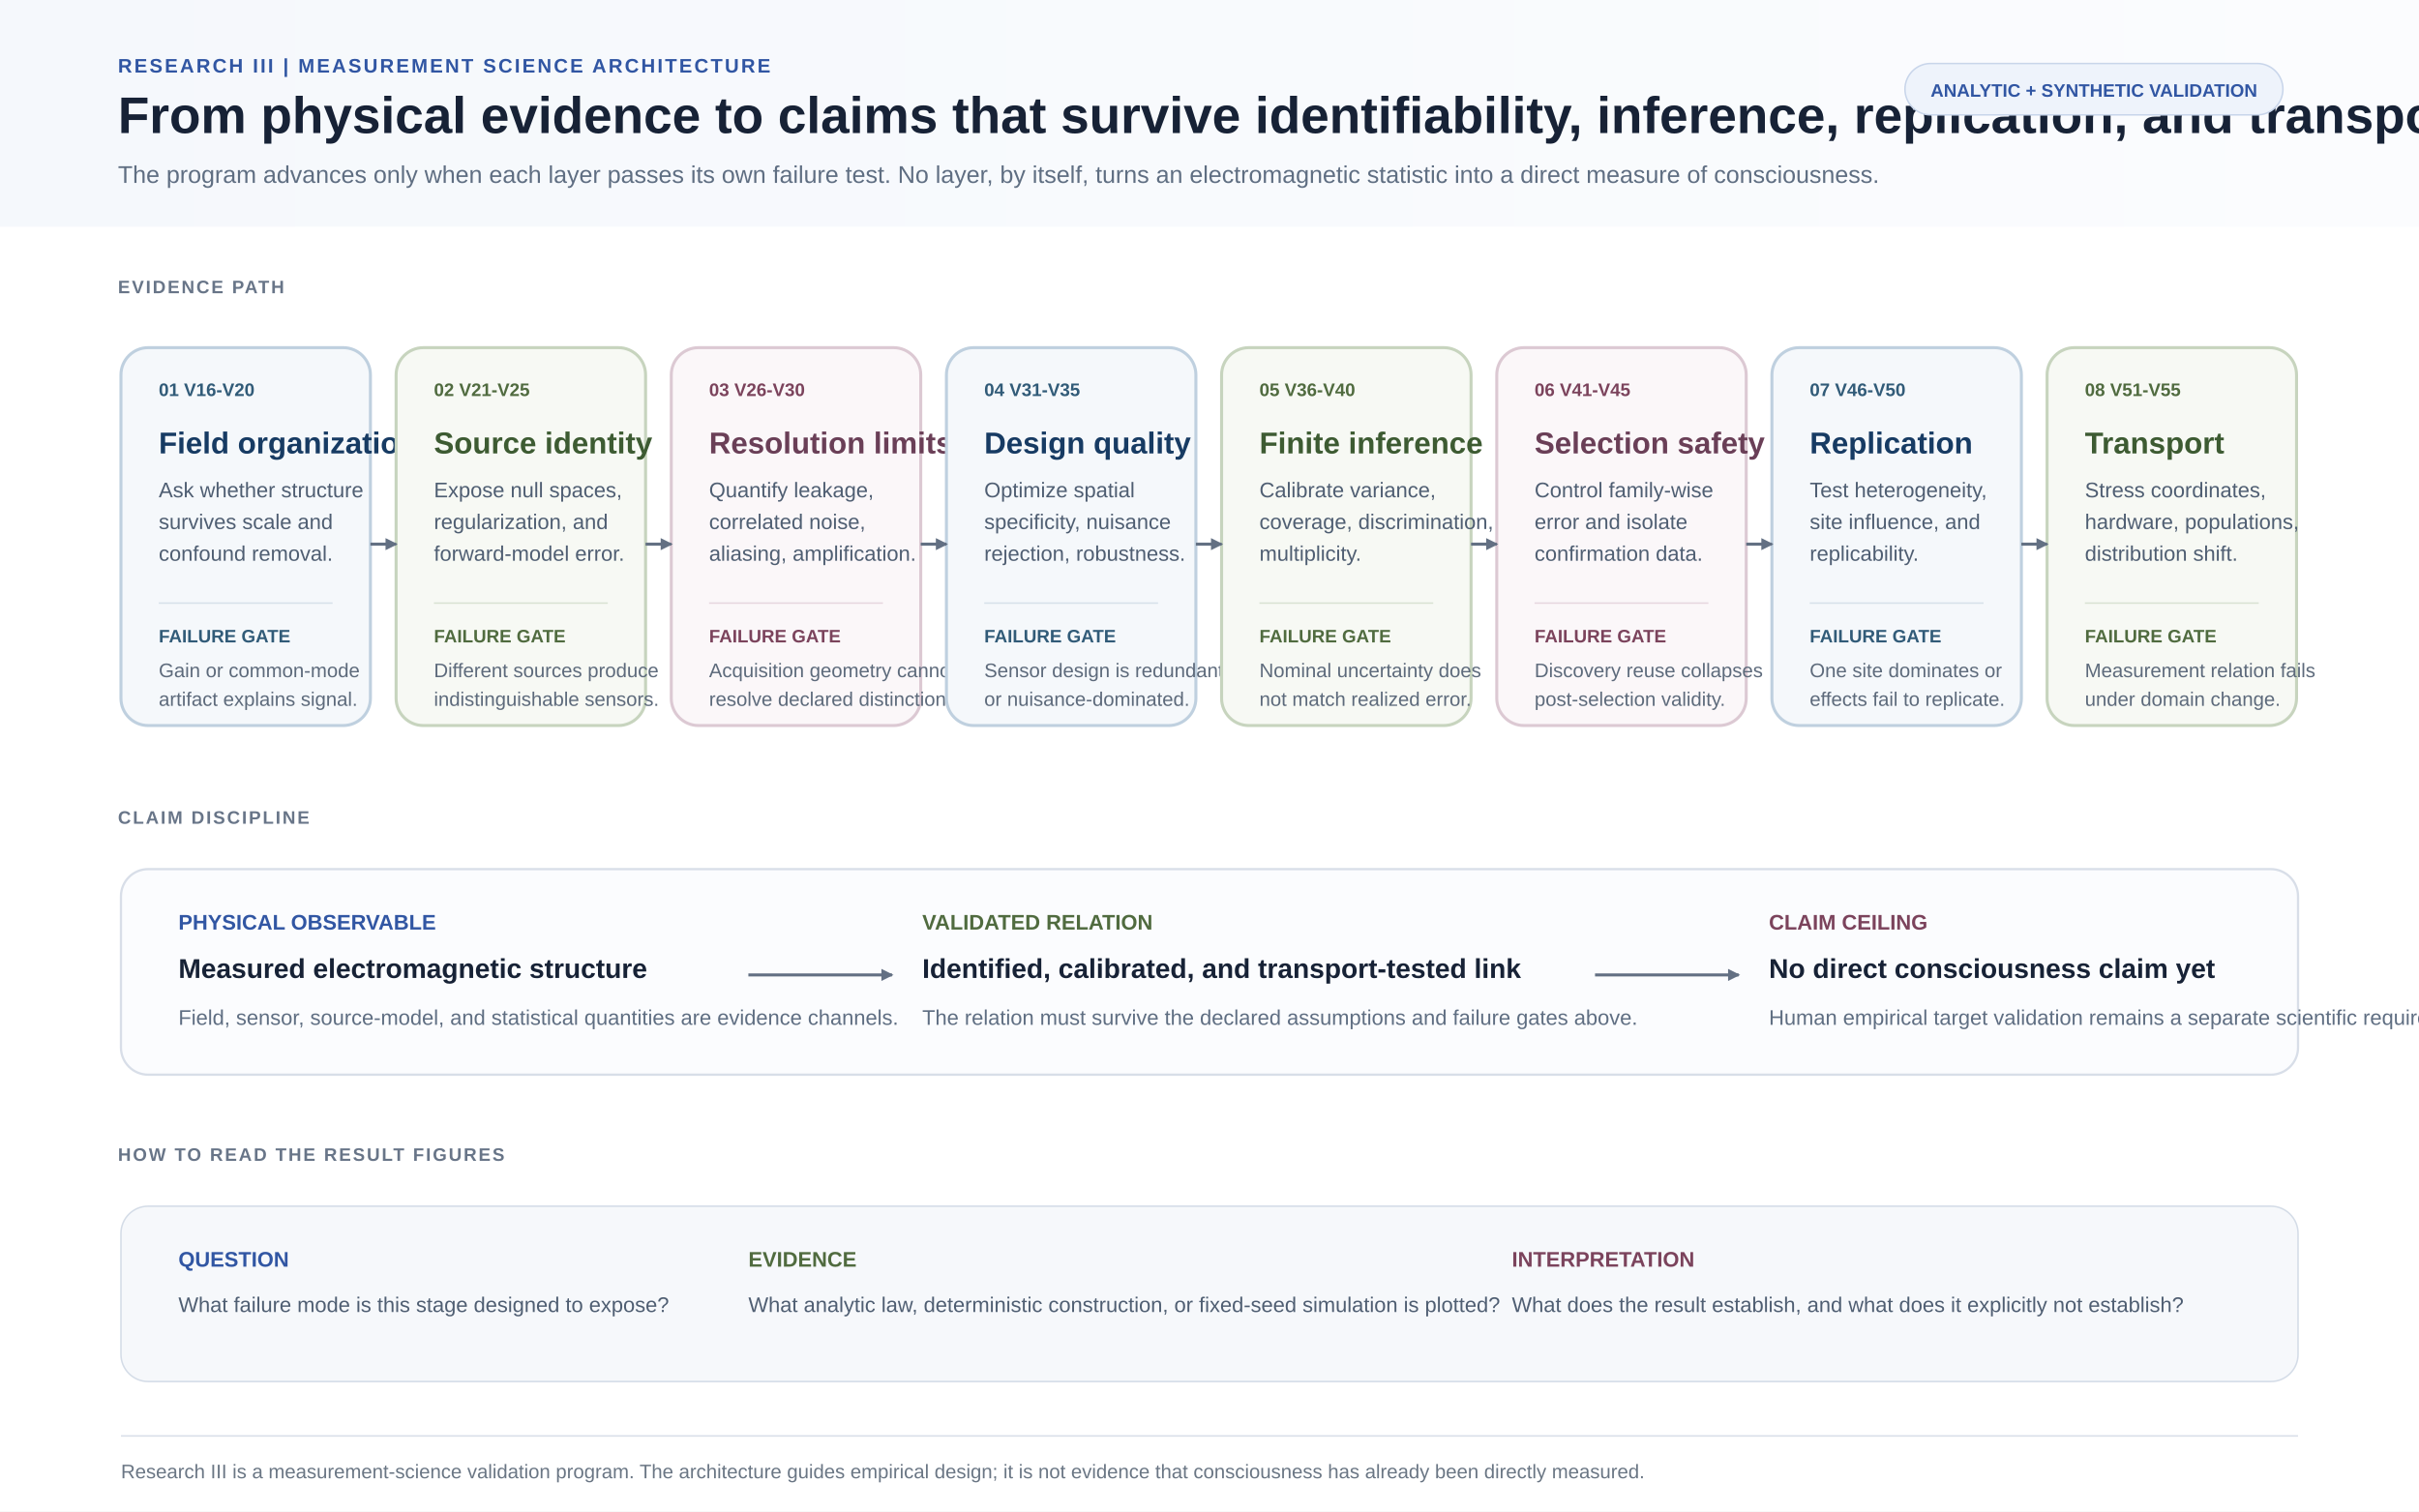
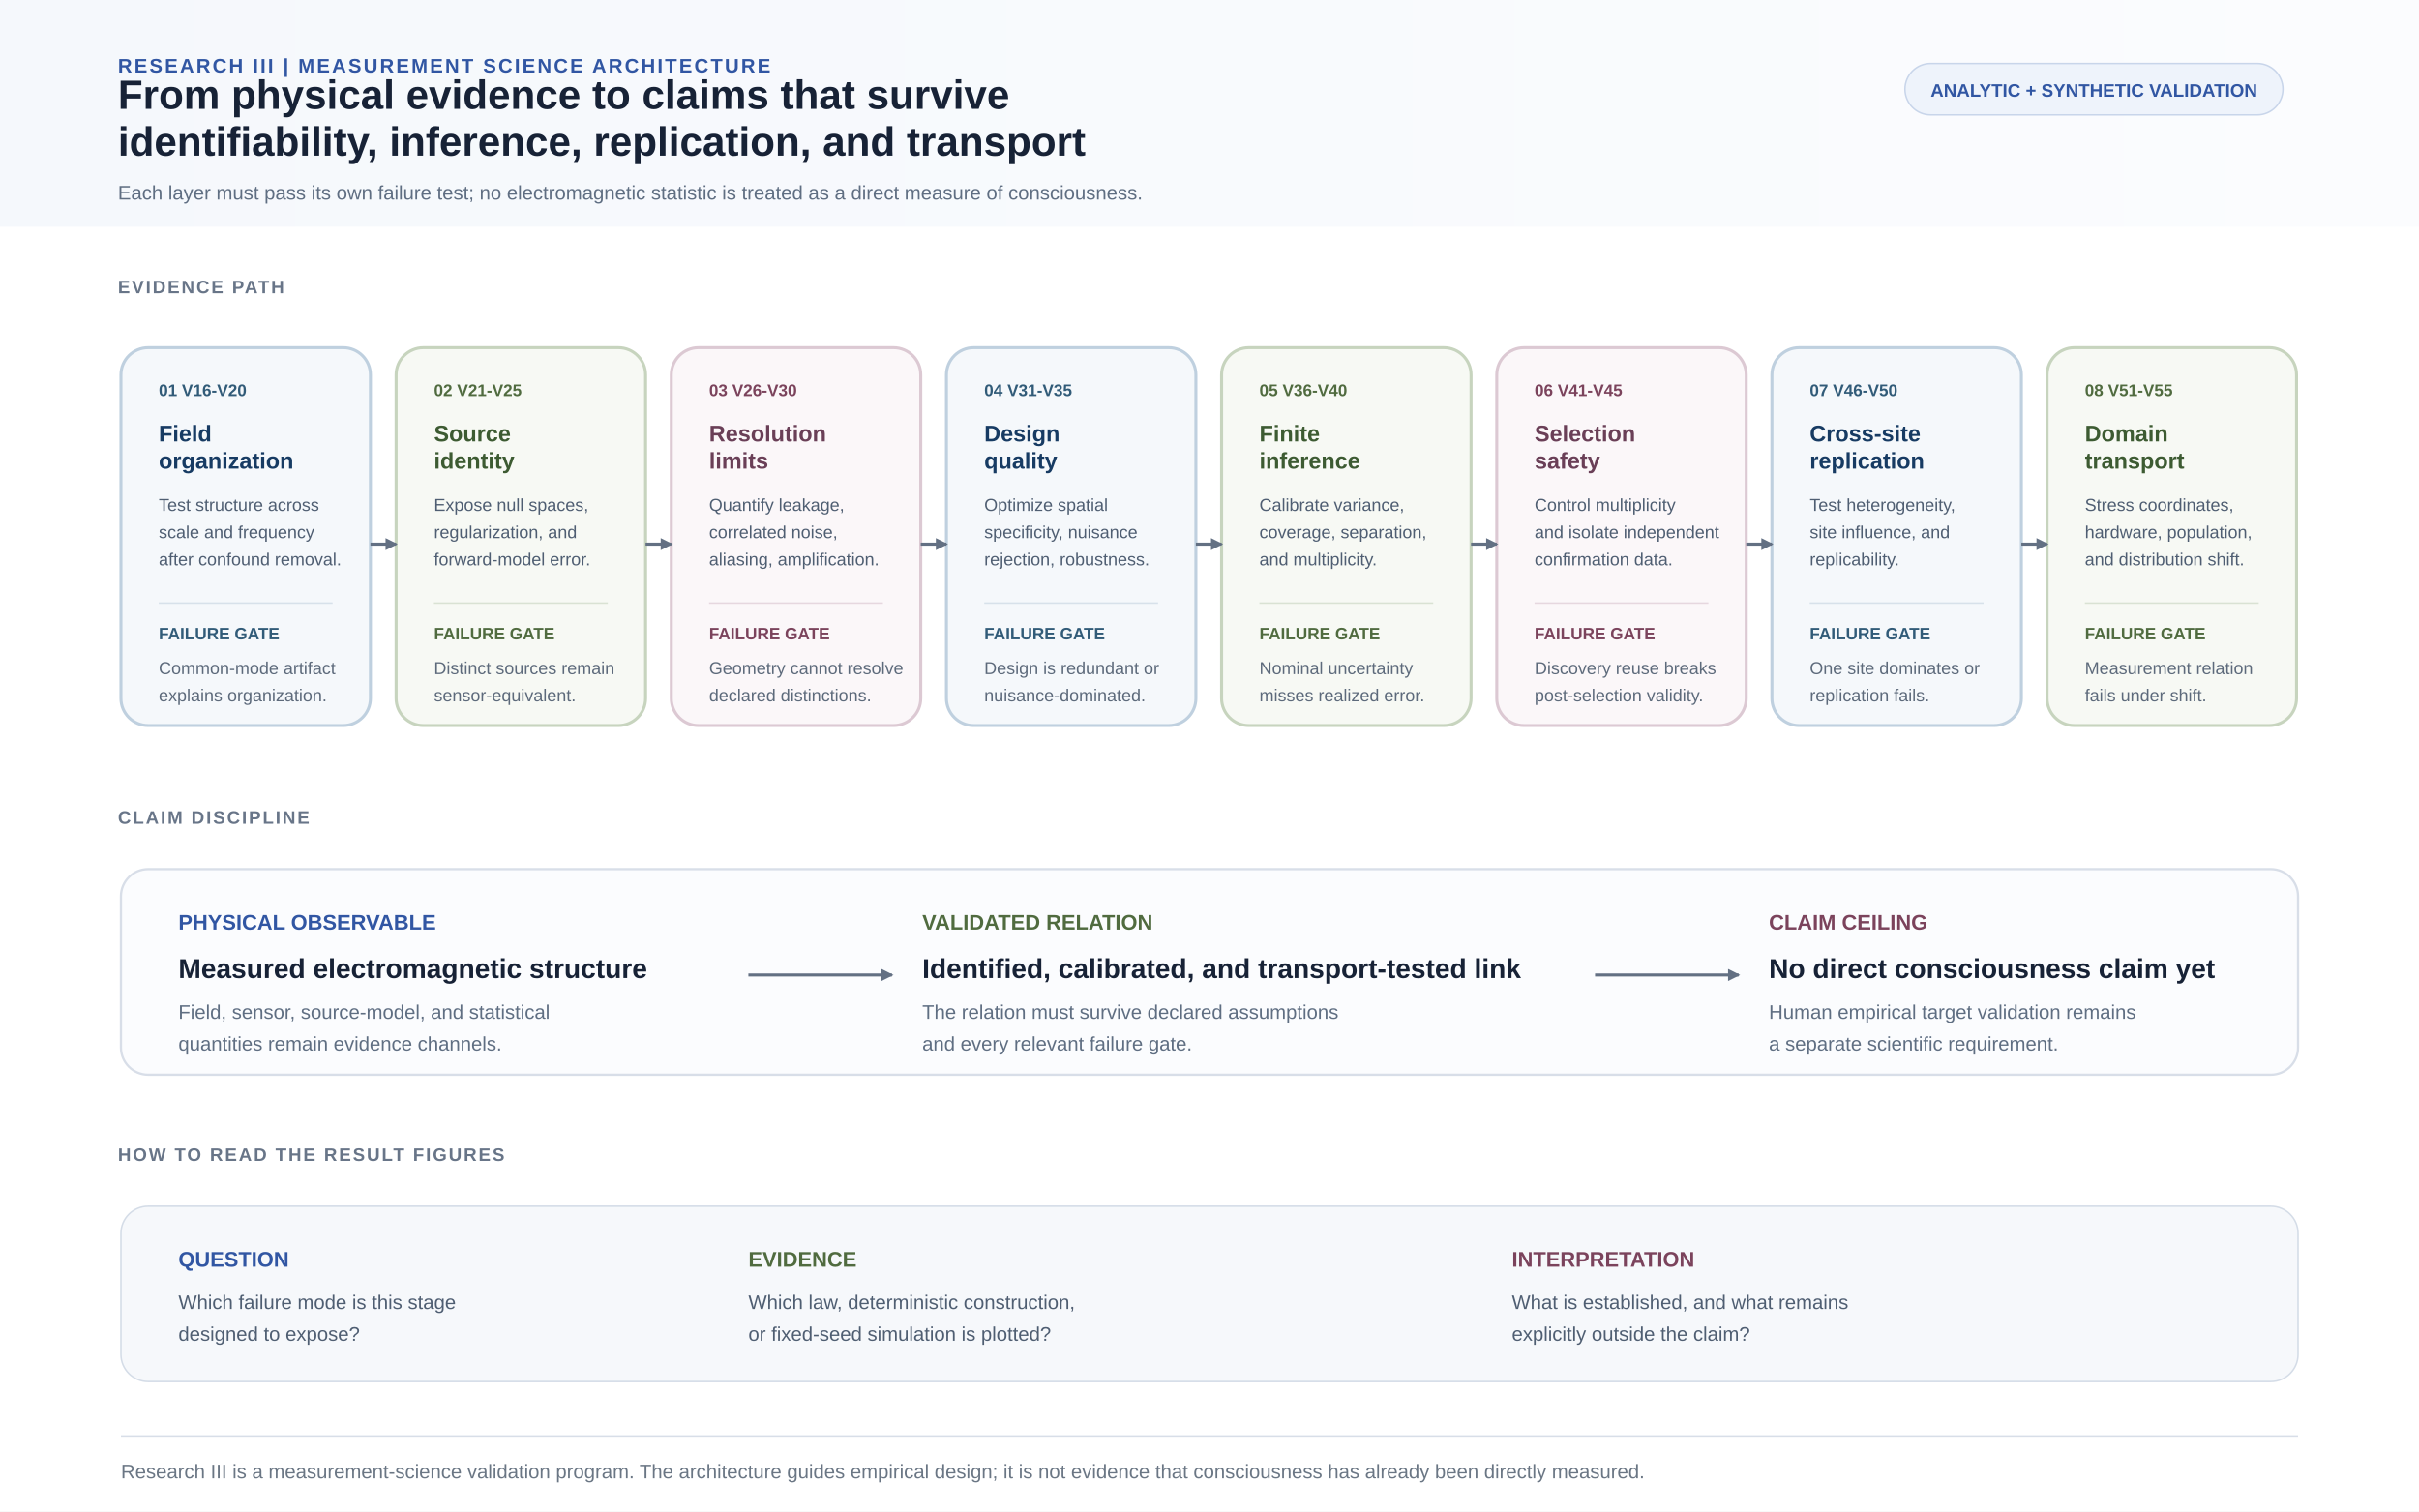
<svg xmlns="http://www.w3.org/2000/svg" width="1600" height="1000" viewBox="0 0 1600 1000">
  <defs>
    <marker id="arrow" markerUnits="userSpaceOnUse" markerWidth="8" markerHeight="8" refX="7" refY="4" orient="auto">
      <path d="M0,0 L8,4 L0,8 Z" fill="#637083" />
    </marker>
    <linearGradient id="headerBand" x1="0" y1="0" x2="1" y2="0">
      <stop offset="0%" stop-color="#f5f8fc" />
      <stop offset="100%" stop-color="#fbfcfe" />
    </linearGradient>
  </defs>
  <rect width="1600" height="1000" fill="#ffffff" />
  <rect x="0" y="0" width="1600" height="150" fill="url(#headerBand)" />
  <text x="78" y="48" font-family="Arial, Helvetica, sans-serif" font-size="13" font-weight="700" letter-spacing="1.4" fill="#3156a3">RESEARCH III  |  MEASUREMENT SCIENCE ARCHITECTURE</text>
-   <text x="78" y="88" font-family="Arial, Helvetica, sans-serif" font-size="34" font-weight="700" fill="#172236">From physical evidence to claims that survive identifiability, inference, replication, and transport</text>
-   <text x="78" y="121" font-family="Arial, Helvetica, sans-serif" font-size="16" fill="#5f6e82">The program advances only when each layer passes its own failure test. No layer, by itself, turns an electromagnetic statistic into a direct measure of consciousness.</text>
+   <text x="78" y="72" font-family="Arial, Helvetica, sans-serif" font-size="27" font-weight="700" fill="#172236">From physical evidence to claims that survive</text>
+   <text x="78" y="103" font-family="Arial, Helvetica, sans-serif" font-size="27" font-weight="700" fill="#172236">identifiability, inference, replication, and transport</text>
+   <text x="78" y="132" font-family="Arial, Helvetica, sans-serif" font-size="13" fill="#5f6e82">Each layer must pass its own failure test; no electromagnetic statistic is treated as a direct measure of consciousness.</text>
  <rect x="1260" y="42" width="250" height="34" rx="17" fill="#eef3fb" stroke="#c8d5ea" />
  <text x="1385" y="64" text-anchor="middle" font-family="Arial, Helvetica, sans-serif" font-size="12" font-weight="700" fill="#3156a3">ANALYTIC + SYNTHETIC VALIDATION</text>
  <text x="78" y="194" font-family="Arial, Helvetica, sans-serif" font-size="12" font-weight="700" letter-spacing="1.2" fill="#687588">EVIDENCE PATH</text>
  <line x1="150" y1="360" x2="1450" y2="360" stroke="#c7d0dc" stroke-width="2" />
  <rect x="80" y="230" width="165" height="250" rx="18" fill="#f5f8fb" stroke="#bfd0df" stroke-width="2" />
-   <text x="105" y="262" font-family="Arial, Helvetica, sans-serif" font-size="12" font-weight="700" fill="#315b78">01  V16-V20</text>
-   <text x="105" y="300" font-family="Arial, Helvetica, sans-serif" font-size="20" font-weight="700" fill="#173b63">Field organization</text>
-   <text x="105" y="329" font-family="Arial, Helvetica, sans-serif" font-size="14" fill="#4f5e72">Ask whether structure</text>
-   <text x="105" y="350" font-family="Arial, Helvetica, sans-serif" font-size="14" fill="#4f5e72">survives scale and</text>
-   <text x="105" y="371" font-family="Arial, Helvetica, sans-serif" font-size="14" fill="#4f5e72">confound removal.</text>
+   <text x="105" y="262" font-family="Arial, Helvetica, sans-serif" font-size="11" font-weight="700" fill="#315b78">01  V16-V20</text>
+   <text x="105" y="292" font-family="Arial, Helvetica, sans-serif" font-size="15" font-weight="700" fill="#173b63">Field</text>
+   <text x="105" y="310" font-family="Arial, Helvetica, sans-serif" font-size="15" font-weight="700" fill="#173b63">organization</text>
+   <text x="105" y="338" font-family="Arial, Helvetica, sans-serif" font-size="11.5" fill="#4f5e72">Test structure across</text>
+   <text x="105" y="356" font-family="Arial, Helvetica, sans-serif" font-size="11.5" fill="#4f5e72">scale and frequency</text>
+   <text x="105" y="374" font-family="Arial, Helvetica, sans-serif" font-size="11.5" fill="#4f5e72">after confound removal.</text>
  <line x1="105" y1="399" x2="220" y2="399" stroke="#d7e1ea" />
-   <text x="105" y="425" font-family="Arial, Helvetica, sans-serif" font-size="12" font-weight="700" fill="#315b78">FAILURE GATE</text>
-   <text x="105" y="448" font-family="Arial, Helvetica, sans-serif" font-size="13" fill="#5d6a7b">Gain or common-mode</text>
-   <text x="105" y="467" font-family="Arial, Helvetica, sans-serif" font-size="13" fill="#5d6a7b">artifact explains signal.</text>
+   <text x="105" y="423" font-family="Arial, Helvetica, sans-serif" font-size="11" font-weight="700" fill="#315b78">FAILURE GATE</text>
+   <text x="105" y="446" font-family="Arial, Helvetica, sans-serif" font-size="11.5" fill="#5d6a7b">Common-mode artifact</text>
+   <text x="105" y="464" font-family="Arial, Helvetica, sans-serif" font-size="11.5" fill="#5d6a7b">explains organization.</text>
  <rect x="262" y="230" width="165" height="250" rx="18" fill="#f7f9f4" stroke="#c7d4be" stroke-width="2" />
-   <text x="287" y="262" font-family="Arial, Helvetica, sans-serif" font-size="12" font-weight="700" fill="#506b3f">02  V21-V25</text>
-   <text x="287" y="300" font-family="Arial, Helvetica, sans-serif" font-size="20" font-weight="700" fill="#3d5b32">Source identity</text>
-   <text x="287" y="329" font-family="Arial, Helvetica, sans-serif" font-size="14" fill="#4f5e72">Expose null spaces,</text>
-   <text x="287" y="350" font-family="Arial, Helvetica, sans-serif" font-size="14" fill="#4f5e72">regularization, and</text>
-   <text x="287" y="371" font-family="Arial, Helvetica, sans-serif" font-size="14" fill="#4f5e72">forward-model error.</text>
+   <text x="287" y="262" font-family="Arial, Helvetica, sans-serif" font-size="11" font-weight="700" fill="#506b3f">02  V21-V25</text>
+   <text x="287" y="292" font-family="Arial, Helvetica, sans-serif" font-size="15" font-weight="700" fill="#3d5b32">Source</text>
+   <text x="287" y="310" font-family="Arial, Helvetica, sans-serif" font-size="15" font-weight="700" fill="#3d5b32">identity</text>
+   <text x="287" y="338" font-family="Arial, Helvetica, sans-serif" font-size="11.5" fill="#4f5e72">Expose null spaces,</text>
+   <text x="287" y="356" font-family="Arial, Helvetica, sans-serif" font-size="11.5" fill="#4f5e72">regularization, and</text>
+   <text x="287" y="374" font-family="Arial, Helvetica, sans-serif" font-size="11.5" fill="#4f5e72">forward-model error.</text>
  <line x1="287" y1="399" x2="402" y2="399" stroke="#d9e2d3" />
-   <text x="287" y="425" font-family="Arial, Helvetica, sans-serif" font-size="12" font-weight="700" fill="#506b3f">FAILURE GATE</text>
-   <text x="287" y="448" font-family="Arial, Helvetica, sans-serif" font-size="13" fill="#5d6a7b">Different sources produce</text>
-   <text x="287" y="467" font-family="Arial, Helvetica, sans-serif" font-size="13" fill="#5d6a7b">indistinguishable sensors.</text>
+   <text x="287" y="423" font-family="Arial, Helvetica, sans-serif" font-size="11" font-weight="700" fill="#506b3f">FAILURE GATE</text>
+   <text x="287" y="446" font-family="Arial, Helvetica, sans-serif" font-size="11.5" fill="#5d6a7b">Distinct sources remain</text>
+   <text x="287" y="464" font-family="Arial, Helvetica, sans-serif" font-size="11.5" fill="#5d6a7b">sensor-equivalent.</text>
  <rect x="444" y="230" width="165" height="250" rx="18" fill="#fbf7f9" stroke="#dcc9d3" stroke-width="2" />
-   <text x="469" y="262" font-family="Arial, Helvetica, sans-serif" font-size="12" font-weight="700" fill="#7b435c">03  V26-V30</text>
-   <text x="469" y="300" font-family="Arial, Helvetica, sans-serif" font-size="20" font-weight="700" fill="#6a3f57">Resolution limits</text>
-   <text x="469" y="329" font-family="Arial, Helvetica, sans-serif" font-size="14" fill="#4f5e72">Quantify leakage,</text>
-   <text x="469" y="350" font-family="Arial, Helvetica, sans-serif" font-size="14" fill="#4f5e72">correlated noise,</text>
-   <text x="469" y="371" font-family="Arial, Helvetica, sans-serif" font-size="14" fill="#4f5e72">aliasing, amplification.</text>
+   <text x="469" y="262" font-family="Arial, Helvetica, sans-serif" font-size="11" font-weight="700" fill="#7b435c">03  V26-V30</text>
+   <text x="469" y="292" font-family="Arial, Helvetica, sans-serif" font-size="15" font-weight="700" fill="#6a3f57">Resolution</text>
+   <text x="469" y="310" font-family="Arial, Helvetica, sans-serif" font-size="15" font-weight="700" fill="#6a3f57">limits</text>
+   <text x="469" y="338" font-family="Arial, Helvetica, sans-serif" font-size="11.5" fill="#4f5e72">Quantify leakage,</text>
+   <text x="469" y="356" font-family="Arial, Helvetica, sans-serif" font-size="11.5" fill="#4f5e72">correlated noise,</text>
+   <text x="469" y="374" font-family="Arial, Helvetica, sans-serif" font-size="11.5" fill="#4f5e72">aliasing, amplification.</text>
  <line x1="469" y1="399" x2="584" y2="399" stroke="#e6d7df" />
-   <text x="469" y="425" font-family="Arial, Helvetica, sans-serif" font-size="12" font-weight="700" fill="#7b435c">FAILURE GATE</text>
-   <text x="469" y="448" font-family="Arial, Helvetica, sans-serif" font-size="13" fill="#5d6a7b">Acquisition geometry cannot</text>
-   <text x="469" y="467" font-family="Arial, Helvetica, sans-serif" font-size="13" fill="#5d6a7b">resolve declared distinction.</text>
+   <text x="469" y="423" font-family="Arial, Helvetica, sans-serif" font-size="11" font-weight="700" fill="#7b435c">FAILURE GATE</text>
+   <text x="469" y="446" font-family="Arial, Helvetica, sans-serif" font-size="11.5" fill="#5d6a7b">Geometry cannot resolve</text>
+   <text x="469" y="464" font-family="Arial, Helvetica, sans-serif" font-size="11.5" fill="#5d6a7b">declared distinctions.</text>
  <rect x="626" y="230" width="165" height="250" rx="18" fill="#f5f8fb" stroke="#bfd0df" stroke-width="2" />
-   <text x="651" y="262" font-family="Arial, Helvetica, sans-serif" font-size="12" font-weight="700" fill="#315b78">04  V31-V35</text>
-   <text x="651" y="300" font-family="Arial, Helvetica, sans-serif" font-size="20" font-weight="700" fill="#173b63">Design quality</text>
-   <text x="651" y="329" font-family="Arial, Helvetica, sans-serif" font-size="14" fill="#4f5e72">Optimize spatial</text>
-   <text x="651" y="350" font-family="Arial, Helvetica, sans-serif" font-size="14" fill="#4f5e72">specificity, nuisance</text>
-   <text x="651" y="371" font-family="Arial, Helvetica, sans-serif" font-size="14" fill="#4f5e72">rejection, robustness.</text>
+   <text x="651" y="262" font-family="Arial, Helvetica, sans-serif" font-size="11" font-weight="700" fill="#315b78">04  V31-V35</text>
+   <text x="651" y="292" font-family="Arial, Helvetica, sans-serif" font-size="15" font-weight="700" fill="#173b63">Design</text>
+   <text x="651" y="310" font-family="Arial, Helvetica, sans-serif" font-size="15" font-weight="700" fill="#173b63">quality</text>
+   <text x="651" y="338" font-family="Arial, Helvetica, sans-serif" font-size="11.5" fill="#4f5e72">Optimize spatial</text>
+   <text x="651" y="356" font-family="Arial, Helvetica, sans-serif" font-size="11.5" fill="#4f5e72">specificity, nuisance</text>
+   <text x="651" y="374" font-family="Arial, Helvetica, sans-serif" font-size="11.5" fill="#4f5e72">rejection, robustness.</text>
  <line x1="651" y1="399" x2="766" y2="399" stroke="#d7e1ea" />
-   <text x="651" y="425" font-family="Arial, Helvetica, sans-serif" font-size="12" font-weight="700" fill="#315b78">FAILURE GATE</text>
-   <text x="651" y="448" font-family="Arial, Helvetica, sans-serif" font-size="13" fill="#5d6a7b">Sensor design is redundant</text>
-   <text x="651" y="467" font-family="Arial, Helvetica, sans-serif" font-size="13" fill="#5d6a7b">or nuisance-dominated.</text>
+   <text x="651" y="423" font-family="Arial, Helvetica, sans-serif" font-size="11" font-weight="700" fill="#315b78">FAILURE GATE</text>
+   <text x="651" y="446" font-family="Arial, Helvetica, sans-serif" font-size="11.5" fill="#5d6a7b">Design is redundant or</text>
+   <text x="651" y="464" font-family="Arial, Helvetica, sans-serif" font-size="11.5" fill="#5d6a7b">nuisance-dominated.</text>
  <rect x="808" y="230" width="165" height="250" rx="18" fill="#f7f9f4" stroke="#c7d4be" stroke-width="2" />
-   <text x="833" y="262" font-family="Arial, Helvetica, sans-serif" font-size="12" font-weight="700" fill="#506b3f">05  V36-V40</text>
-   <text x="833" y="300" font-family="Arial, Helvetica, sans-serif" font-size="20" font-weight="700" fill="#3d5b32">Finite inference</text>
-   <text x="833" y="329" font-family="Arial, Helvetica, sans-serif" font-size="14" fill="#4f5e72">Calibrate variance,</text>
-   <text x="833" y="350" font-family="Arial, Helvetica, sans-serif" font-size="14" fill="#4f5e72">coverage, discrimination,</text>
-   <text x="833" y="371" font-family="Arial, Helvetica, sans-serif" font-size="14" fill="#4f5e72">multiplicity.</text>
+   <text x="833" y="262" font-family="Arial, Helvetica, sans-serif" font-size="11" font-weight="700" fill="#506b3f">05  V36-V40</text>
+   <text x="833" y="292" font-family="Arial, Helvetica, sans-serif" font-size="15" font-weight="700" fill="#3d5b32">Finite</text>
+   <text x="833" y="310" font-family="Arial, Helvetica, sans-serif" font-size="15" font-weight="700" fill="#3d5b32">inference</text>
+   <text x="833" y="338" font-family="Arial, Helvetica, sans-serif" font-size="11.5" fill="#4f5e72">Calibrate variance,</text>
+   <text x="833" y="356" font-family="Arial, Helvetica, sans-serif" font-size="11.5" fill="#4f5e72">coverage, separation,</text>
+   <text x="833" y="374" font-family="Arial, Helvetica, sans-serif" font-size="11.5" fill="#4f5e72">and multiplicity.</text>
  <line x1="833" y1="399" x2="948" y2="399" stroke="#d9e2d3" />
-   <text x="833" y="425" font-family="Arial, Helvetica, sans-serif" font-size="12" font-weight="700" fill="#506b3f">FAILURE GATE</text>
-   <text x="833" y="448" font-family="Arial, Helvetica, sans-serif" font-size="13" fill="#5d6a7b">Nominal uncertainty does</text>
-   <text x="833" y="467" font-family="Arial, Helvetica, sans-serif" font-size="13" fill="#5d6a7b">not match realized error.</text>
+   <text x="833" y="423" font-family="Arial, Helvetica, sans-serif" font-size="11" font-weight="700" fill="#506b3f">FAILURE GATE</text>
+   <text x="833" y="446" font-family="Arial, Helvetica, sans-serif" font-size="11.5" fill="#5d6a7b">Nominal uncertainty</text>
+   <text x="833" y="464" font-family="Arial, Helvetica, sans-serif" font-size="11.5" fill="#5d6a7b">misses realized error.</text>
  <rect x="990" y="230" width="165" height="250" rx="18" fill="#fbf7f9" stroke="#dcc9d3" stroke-width="2" />
-   <text x="1015" y="262" font-family="Arial, Helvetica, sans-serif" font-size="12" font-weight="700" fill="#7b435c">06  V41-V45</text>
-   <text x="1015" y="300" font-family="Arial, Helvetica, sans-serif" font-size="20" font-weight="700" fill="#6a3f57">Selection safety</text>
-   <text x="1015" y="329" font-family="Arial, Helvetica, sans-serif" font-size="14" fill="#4f5e72">Control family-wise</text>
-   <text x="1015" y="350" font-family="Arial, Helvetica, sans-serif" font-size="14" fill="#4f5e72">error and isolate</text>
-   <text x="1015" y="371" font-family="Arial, Helvetica, sans-serif" font-size="14" fill="#4f5e72">confirmation data.</text>
+   <text x="1015" y="262" font-family="Arial, Helvetica, sans-serif" font-size="11" font-weight="700" fill="#7b435c">06  V41-V45</text>
+   <text x="1015" y="292" font-family="Arial, Helvetica, sans-serif" font-size="15" font-weight="700" fill="#6a3f57">Selection</text>
+   <text x="1015" y="310" font-family="Arial, Helvetica, sans-serif" font-size="15" font-weight="700" fill="#6a3f57">safety</text>
+   <text x="1015" y="338" font-family="Arial, Helvetica, sans-serif" font-size="11.5" fill="#4f5e72">Control multiplicity</text>
+   <text x="1015" y="356" font-family="Arial, Helvetica, sans-serif" font-size="11.5" fill="#4f5e72">and isolate independent</text>
+   <text x="1015" y="374" font-family="Arial, Helvetica, sans-serif" font-size="11.5" fill="#4f5e72">confirmation data.</text>
  <line x1="1015" y1="399" x2="1130" y2="399" stroke="#e6d7df" />
-   <text x="1015" y="425" font-family="Arial, Helvetica, sans-serif" font-size="12" font-weight="700" fill="#7b435c">FAILURE GATE</text>
-   <text x="1015" y="448" font-family="Arial, Helvetica, sans-serif" font-size="13" fill="#5d6a7b">Discovery reuse collapses</text>
-   <text x="1015" y="467" font-family="Arial, Helvetica, sans-serif" font-size="13" fill="#5d6a7b">post-selection validity.</text>
+   <text x="1015" y="423" font-family="Arial, Helvetica, sans-serif" font-size="11" font-weight="700" fill="#7b435c">FAILURE GATE</text>
+   <text x="1015" y="446" font-family="Arial, Helvetica, sans-serif" font-size="11.5" fill="#5d6a7b">Discovery reuse breaks</text>
+   <text x="1015" y="464" font-family="Arial, Helvetica, sans-serif" font-size="11.5" fill="#5d6a7b">post-selection validity.</text>
  <rect x="1172" y="230" width="165" height="250" rx="18" fill="#f5f8fb" stroke="#bfd0df" stroke-width="2" />
-   <text x="1197" y="262" font-family="Arial, Helvetica, sans-serif" font-size="12" font-weight="700" fill="#315b78">07  V46-V50</text>
-   <text x="1197" y="300" font-family="Arial, Helvetica, sans-serif" font-size="20" font-weight="700" fill="#173b63">Replication</text>
-   <text x="1197" y="329" font-family="Arial, Helvetica, sans-serif" font-size="14" fill="#4f5e72">Test heterogeneity,</text>
-   <text x="1197" y="350" font-family="Arial, Helvetica, sans-serif" font-size="14" fill="#4f5e72">site influence, and</text>
-   <text x="1197" y="371" font-family="Arial, Helvetica, sans-serif" font-size="14" fill="#4f5e72">replicability.</text>
+   <text x="1197" y="262" font-family="Arial, Helvetica, sans-serif" font-size="11" font-weight="700" fill="#315b78">07  V46-V50</text>
+   <text x="1197" y="292" font-family="Arial, Helvetica, sans-serif" font-size="15" font-weight="700" fill="#173b63">Cross-site</text>
+   <text x="1197" y="310" font-family="Arial, Helvetica, sans-serif" font-size="15" font-weight="700" fill="#173b63">replication</text>
+   <text x="1197" y="338" font-family="Arial, Helvetica, sans-serif" font-size="11.5" fill="#4f5e72">Test heterogeneity,</text>
+   <text x="1197" y="356" font-family="Arial, Helvetica, sans-serif" font-size="11.5" fill="#4f5e72">site influence, and</text>
+   <text x="1197" y="374" font-family="Arial, Helvetica, sans-serif" font-size="11.5" fill="#4f5e72">replicability.</text>
  <line x1="1197" y1="399" x2="1312" y2="399" stroke="#d7e1ea" />
-   <text x="1197" y="425" font-family="Arial, Helvetica, sans-serif" font-size="12" font-weight="700" fill="#315b78">FAILURE GATE</text>
-   <text x="1197" y="448" font-family="Arial, Helvetica, sans-serif" font-size="13" fill="#5d6a7b">One site dominates or</text>
-   <text x="1197" y="467" font-family="Arial, Helvetica, sans-serif" font-size="13" fill="#5d6a7b">effects fail to replicate.</text>
+   <text x="1197" y="423" font-family="Arial, Helvetica, sans-serif" font-size="11" font-weight="700" fill="#315b78">FAILURE GATE</text>
+   <text x="1197" y="446" font-family="Arial, Helvetica, sans-serif" font-size="11.5" fill="#5d6a7b">One site dominates or</text>
+   <text x="1197" y="464" font-family="Arial, Helvetica, sans-serif" font-size="11.5" fill="#5d6a7b">replication fails.</text>
  <rect x="1354" y="230" width="165" height="250" rx="18" fill="#f7f9f4" stroke="#c7d4be" stroke-width="2" />
-   <text x="1379" y="262" font-family="Arial, Helvetica, sans-serif" font-size="12" font-weight="700" fill="#506b3f">08  V51-V55</text>
-   <text x="1379" y="300" font-family="Arial, Helvetica, sans-serif" font-size="20" font-weight="700" fill="#3d5b32">Transport</text>
-   <text x="1379" y="329" font-family="Arial, Helvetica, sans-serif" font-size="14" fill="#4f5e72">Stress coordinates,</text>
-   <text x="1379" y="350" font-family="Arial, Helvetica, sans-serif" font-size="14" fill="#4f5e72">hardware, populations,</text>
-   <text x="1379" y="371" font-family="Arial, Helvetica, sans-serif" font-size="14" fill="#4f5e72">distribution shift.</text>
+   <text x="1379" y="262" font-family="Arial, Helvetica, sans-serif" font-size="11" font-weight="700" fill="#506b3f">08  V51-V55</text>
+   <text x="1379" y="292" font-family="Arial, Helvetica, sans-serif" font-size="15" font-weight="700" fill="#3d5b32">Domain</text>
+   <text x="1379" y="310" font-family="Arial, Helvetica, sans-serif" font-size="15" font-weight="700" fill="#3d5b32">transport</text>
+   <text x="1379" y="338" font-family="Arial, Helvetica, sans-serif" font-size="11.5" fill="#4f5e72">Stress coordinates,</text>
+   <text x="1379" y="356" font-family="Arial, Helvetica, sans-serif" font-size="11.5" fill="#4f5e72">hardware, population,</text>
+   <text x="1379" y="374" font-family="Arial, Helvetica, sans-serif" font-size="11.5" fill="#4f5e72">and distribution shift.</text>
  <line x1="1379" y1="399" x2="1494" y2="399" stroke="#d9e2d3" />
-   <text x="1379" y="425" font-family="Arial, Helvetica, sans-serif" font-size="12" font-weight="700" fill="#506b3f">FAILURE GATE</text>
-   <text x="1379" y="448" font-family="Arial, Helvetica, sans-serif" font-size="13" fill="#5d6a7b">Measurement relation fails</text>
-   <text x="1379" y="467" font-family="Arial, Helvetica, sans-serif" font-size="13" fill="#5d6a7b">under domain change.</text>
+   <text x="1379" y="423" font-family="Arial, Helvetica, sans-serif" font-size="11" font-weight="700" fill="#506b3f">FAILURE GATE</text>
+   <text x="1379" y="446" font-family="Arial, Helvetica, sans-serif" font-size="11.5" fill="#5d6a7b">Measurement relation</text>
+   <text x="1379" y="464" font-family="Arial, Helvetica, sans-serif" font-size="11.5" fill="#5d6a7b">fails under shift.</text>
  <line x1="245" y1="360" x2="262" y2="360" stroke="#637083" stroke-width="2" marker-end="url(#arrow)" />
  <line x1="427" y1="360" x2="444" y2="360" stroke="#637083" stroke-width="2" marker-end="url(#arrow)" />
  <line x1="609" y1="360" x2="626" y2="360" stroke="#637083" stroke-width="2" marker-end="url(#arrow)" />
  <line x1="791" y1="360" x2="808" y2="360" stroke="#637083" stroke-width="2" marker-end="url(#arrow)" />
  <line x1="973" y1="360" x2="990" y2="360" stroke="#637083" stroke-width="2" marker-end="url(#arrow)" />
  <line x1="1155" y1="360" x2="1172" y2="360" stroke="#637083" stroke-width="2" marker-end="url(#arrow)" />
  <line x1="1337" y1="360" x2="1354" y2="360" stroke="#637083" stroke-width="2" marker-end="url(#arrow)" />
  <text x="78" y="545" font-family="Arial, Helvetica, sans-serif" font-size="12" font-weight="700" letter-spacing="1.2" fill="#687588">CLAIM DISCIPLINE</text>
  <rect x="80" y="575" width="1440" height="136" rx="18" fill="#fbfcfe" stroke="#d8dee8" stroke-width="1.5" />
  <text x="118" y="615" font-family="Arial, Helvetica, sans-serif" font-size="14" font-weight="700" fill="#3156a3">PHYSICAL OBSERVABLE</text>
  <text x="118" y="647" font-family="Arial, Helvetica, sans-serif" font-size="18" font-weight="700" fill="#172236">Measured electromagnetic structure</text>
-   <text x="118" y="678" font-family="Arial, Helvetica, sans-serif" font-size="14" fill="#5f6e82">Field, sensor, source-model, and statistical quantities are evidence channels.</text>
+   <text x="118" y="674" font-family="Arial, Helvetica, sans-serif" font-size="13" fill="#5f6e82">Field, sensor, source-model, and statistical</text>
+   <text x="118" y="695" font-family="Arial, Helvetica, sans-serif" font-size="13" fill="#5f6e82">quantities remain evidence channels.</text>
  <line x1="495" y1="645" x2="590" y2="645" stroke="#637083" stroke-width="2" marker-end="url(#arrow)" />
  <text x="610" y="615" font-family="Arial, Helvetica, sans-serif" font-size="14" font-weight="700" fill="#506b3f">VALIDATED RELATION</text>
  <text x="610" y="647" font-family="Arial, Helvetica, sans-serif" font-size="18" font-weight="700" fill="#172236">Identified, calibrated, and transport-tested link</text>
-   <text x="610" y="678" font-family="Arial, Helvetica, sans-serif" font-size="14" fill="#5f6e82">The relation must survive the declared assumptions and failure gates above.</text>
+   <text x="610" y="674" font-family="Arial, Helvetica, sans-serif" font-size="13" fill="#5f6e82">The relation must survive declared assumptions</text>
+   <text x="610" y="695" font-family="Arial, Helvetica, sans-serif" font-size="13" fill="#5f6e82">and every relevant failure gate.</text>
  <line x1="1055" y1="645" x2="1150" y2="645" stroke="#637083" stroke-width="2" marker-end="url(#arrow)" />
  <text x="1170" y="615" font-family="Arial, Helvetica, sans-serif" font-size="14" font-weight="700" fill="#7b435c">CLAIM CEILING</text>
  <text x="1170" y="647" font-family="Arial, Helvetica, sans-serif" font-size="18" font-weight="700" fill="#172236">No direct consciousness claim yet</text>
-   <text x="1170" y="678" font-family="Arial, Helvetica, sans-serif" font-size="14" fill="#5f6e82">Human empirical target validation remains a separate scientific requirement.</text>
+   <text x="1170" y="674" font-family="Arial, Helvetica, sans-serif" font-size="13" fill="#5f6e82">Human empirical target validation remains</text>
+   <text x="1170" y="695" font-family="Arial, Helvetica, sans-serif" font-size="13" fill="#5f6e82">a separate scientific requirement.</text>
  <text x="78" y="768" font-family="Arial, Helvetica, sans-serif" font-size="12" font-weight="700" letter-spacing="1.2" fill="#687588">HOW TO READ THE RESULT FIGURES</text>
  <rect x="80" y="798" width="1440" height="116" rx="18" fill="#f6f8fb" stroke="#d4dce7" />
  <text x="118" y="838" font-family="Arial, Helvetica, sans-serif" font-size="14" font-weight="700" fill="#3156a3">QUESTION</text>
-   <text x="118" y="868" font-family="Arial, Helvetica, sans-serif" font-size="14" fill="#4f5e72">What failure mode is this stage designed to expose?</text>
+   <text x="118" y="866" font-family="Arial, Helvetica, sans-serif" font-size="13" fill="#4f5e72">Which failure mode is this stage</text>
+   <text x="118" y="887" font-family="Arial, Helvetica, sans-serif" font-size="13" fill="#4f5e72">designed to expose?</text>
  <text x="495" y="838" font-family="Arial, Helvetica, sans-serif" font-size="14" font-weight="700" fill="#506b3f">EVIDENCE</text>
-   <text x="495" y="868" font-family="Arial, Helvetica, sans-serif" font-size="14" fill="#4f5e72">What analytic law, deterministic construction, or fixed-seed simulation is plotted?</text>
+   <text x="495" y="866" font-family="Arial, Helvetica, sans-serif" font-size="13" fill="#4f5e72">Which law, deterministic construction,</text>
+   <text x="495" y="887" font-family="Arial, Helvetica, sans-serif" font-size="13" fill="#4f5e72">or fixed-seed simulation is plotted?</text>
  <text x="1000" y="838" font-family="Arial, Helvetica, sans-serif" font-size="14" font-weight="700" fill="#7b435c">INTERPRETATION</text>
-   <text x="1000" y="868" font-family="Arial, Helvetica, sans-serif" font-size="14" fill="#4f5e72">What does the result establish, and what does it explicitly not establish?</text>
+   <text x="1000" y="866" font-family="Arial, Helvetica, sans-serif" font-size="13" fill="#4f5e72">What is established, and what remains</text>
+   <text x="1000" y="887" font-family="Arial, Helvetica, sans-serif" font-size="13" fill="#4f5e72">explicitly outside the claim?</text>
  <line x1="80" y1="950" x2="1520" y2="950" stroke="#d8dee8" />
  <text x="80" y="978" font-family="Arial, Helvetica, sans-serif" font-size="13" fill="#6a7684">Research III is a measurement-science validation program. The architecture guides empirical design; it is not evidence that consciousness has already been directly measured.</text>
</svg>
